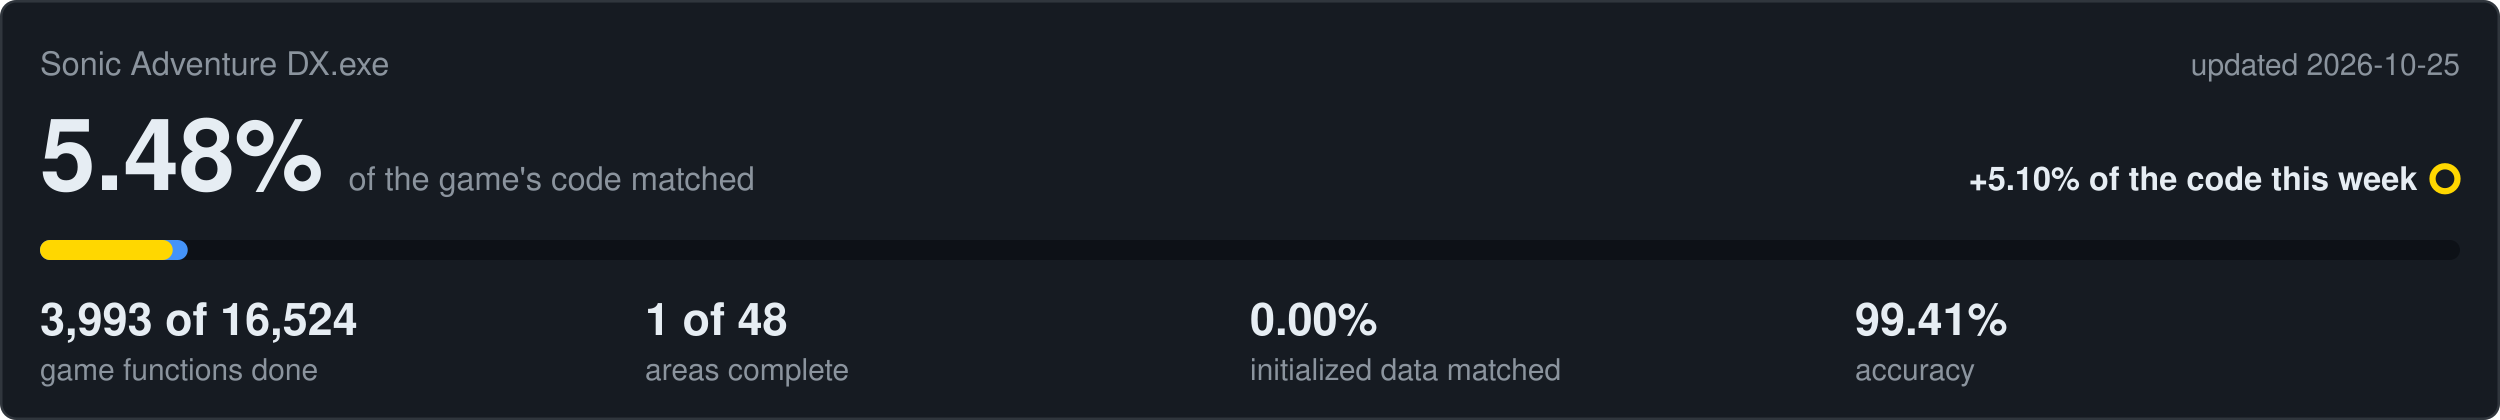
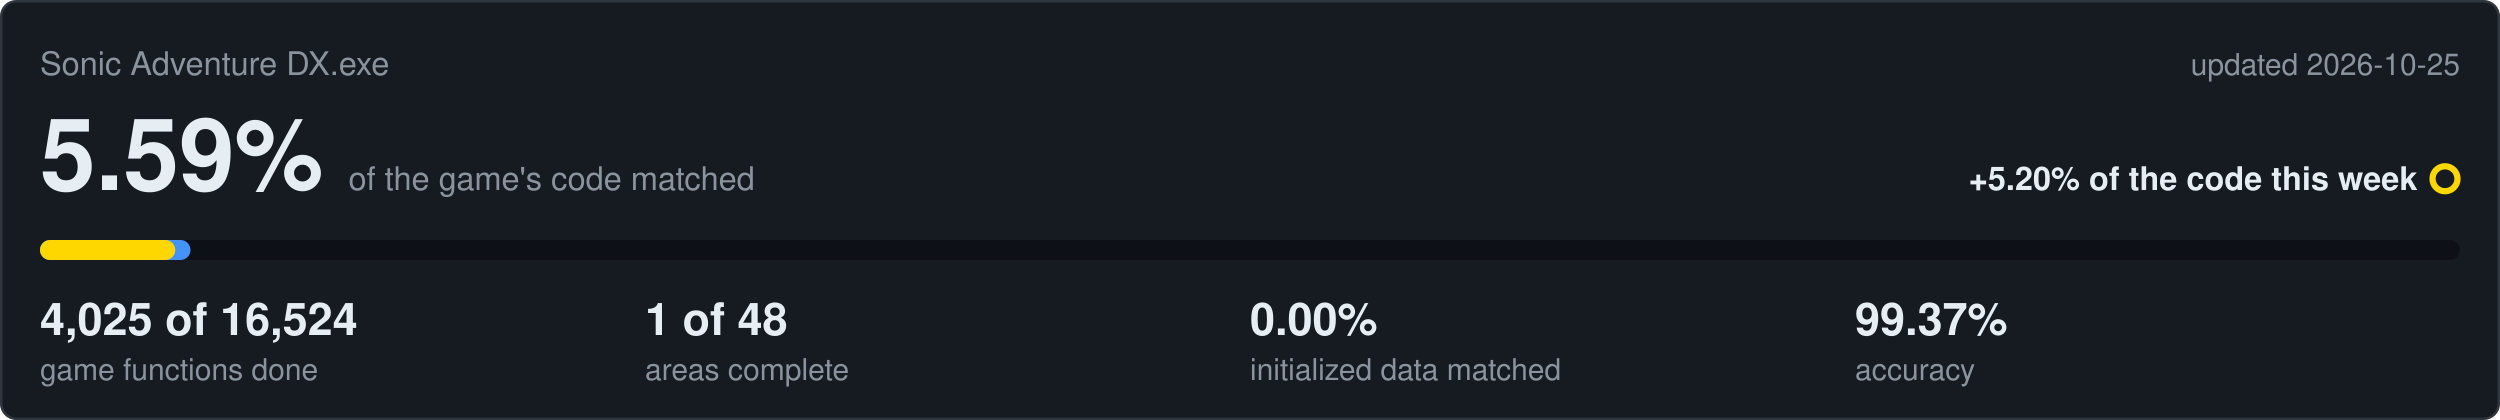
<svg xmlns="http://www.w3.org/2000/svg" viewBox="0 0 1000 168" width="1000" height="168">
  <rect x="0.5" y="0.5" width="999" height="167" rx="6" fill="#161b22" stroke="#30363d" />
  <text x="16" y="30" font-family="Segoe UI,Helvetica,Arial,sans-serif" font-size="13" fill="#8b949e">Sonic Adventure DX.exe</text>
  <text x="984" y="30" text-anchor="end" font-family="Segoe UI,Helvetica,Arial,sans-serif" font-size="12" fill="#8b949e">updated 2026-10-25</text>
-   <text x="16" y="76" font-family="Segoe UI,Helvetica,Arial,sans-serif" font-size="40" font-weight="600" fill="#e6edf3">5.48%<tspan dx="10" font-size="13" font-weight="400" fill="#8b949e">of the game's code matched</tspan>
+   <text x="16" y="76" font-family="Segoe UI,Helvetica,Arial,sans-serif" font-size="40" font-weight="600" fill="#e6edf3">5.59%<tspan dx="10" font-size="13" font-weight="400" fill="#8b949e">of the game's code matched</tspan>
  </text>
-   <text x="967" y="76" text-anchor="end" font-family="Segoe UI,Helvetica,Arial,sans-serif" font-size="13" font-weight="600" fill="#e6edf3">+5.10% of the code this week</text>
+   <text x="967" y="76" text-anchor="end" font-family="Segoe UI,Helvetica,Arial,sans-serif" font-size="13" font-weight="600" fill="#e6edf3">+5.20% of the code this week</text>
  <circle cx="978" cy="71.5" r="5" fill="none" stroke="#ffd700" stroke-width="2.5" />
  <rect x="16" y="96" width="968" height="8" rx="4" fill="#0d1117" />
-   <rect x="16" y="96" width="59.1" height="8" rx="4" fill="#4493f8" />
-   <rect x="16" y="96" width="53.1" height="8" rx="4" fill="#ffd700" />
-   <text x="16" y="134" font-family="Segoe UI,Helvetica,Arial,sans-serif" font-size="18" font-weight="600" fill="#e6edf3">3,993 of 16,524</text>
+   <rect x="16" y="96" width="60.2" height="8" rx="4" fill="#4493f8" />
+   <rect x="16" y="96" width="54.1" height="8" rx="4" fill="#ffd700" />
+   <text x="16" y="134" font-family="Segoe UI,Helvetica,Arial,sans-serif" font-size="18" font-weight="600" fill="#e6edf3">4,025 of 16,524</text>
  <text x="16" y="152" font-family="Segoe UI,Helvetica,Arial,sans-serif" font-size="12" fill="#8b949e">game functions done</text>
  <text x="258" y="134" font-family="Segoe UI,Helvetica,Arial,sans-serif" font-size="18" font-weight="600" fill="#e6edf3">1 of 48</text>
  <text x="258" y="152" font-family="Segoe UI,Helvetica,Arial,sans-serif" font-size="12" fill="#8b949e">areas complete</text>
  <text x="500" y="134" font-family="Segoe UI,Helvetica,Arial,sans-serif" font-size="18" font-weight="600" fill="#e6edf3">0.00%</text>
  <text x="500" y="152" font-family="Segoe UI,Helvetica,Arial,sans-serif" font-size="12" fill="#8b949e">initialized data matched</text>
-   <text x="742" y="134" font-family="Segoe UI,Helvetica,Arial,sans-serif" font-size="18" font-weight="600" fill="#e6edf3">99.41%</text>
+   <text x="742" y="134" font-family="Segoe UI,Helvetica,Arial,sans-serif" font-size="18" font-weight="600" fill="#e6edf3">99.37%</text>
  <text x="742" y="152" font-family="Segoe UI,Helvetica,Arial,sans-serif" font-size="12" fill="#8b949e">accuracy</text>
</svg>
